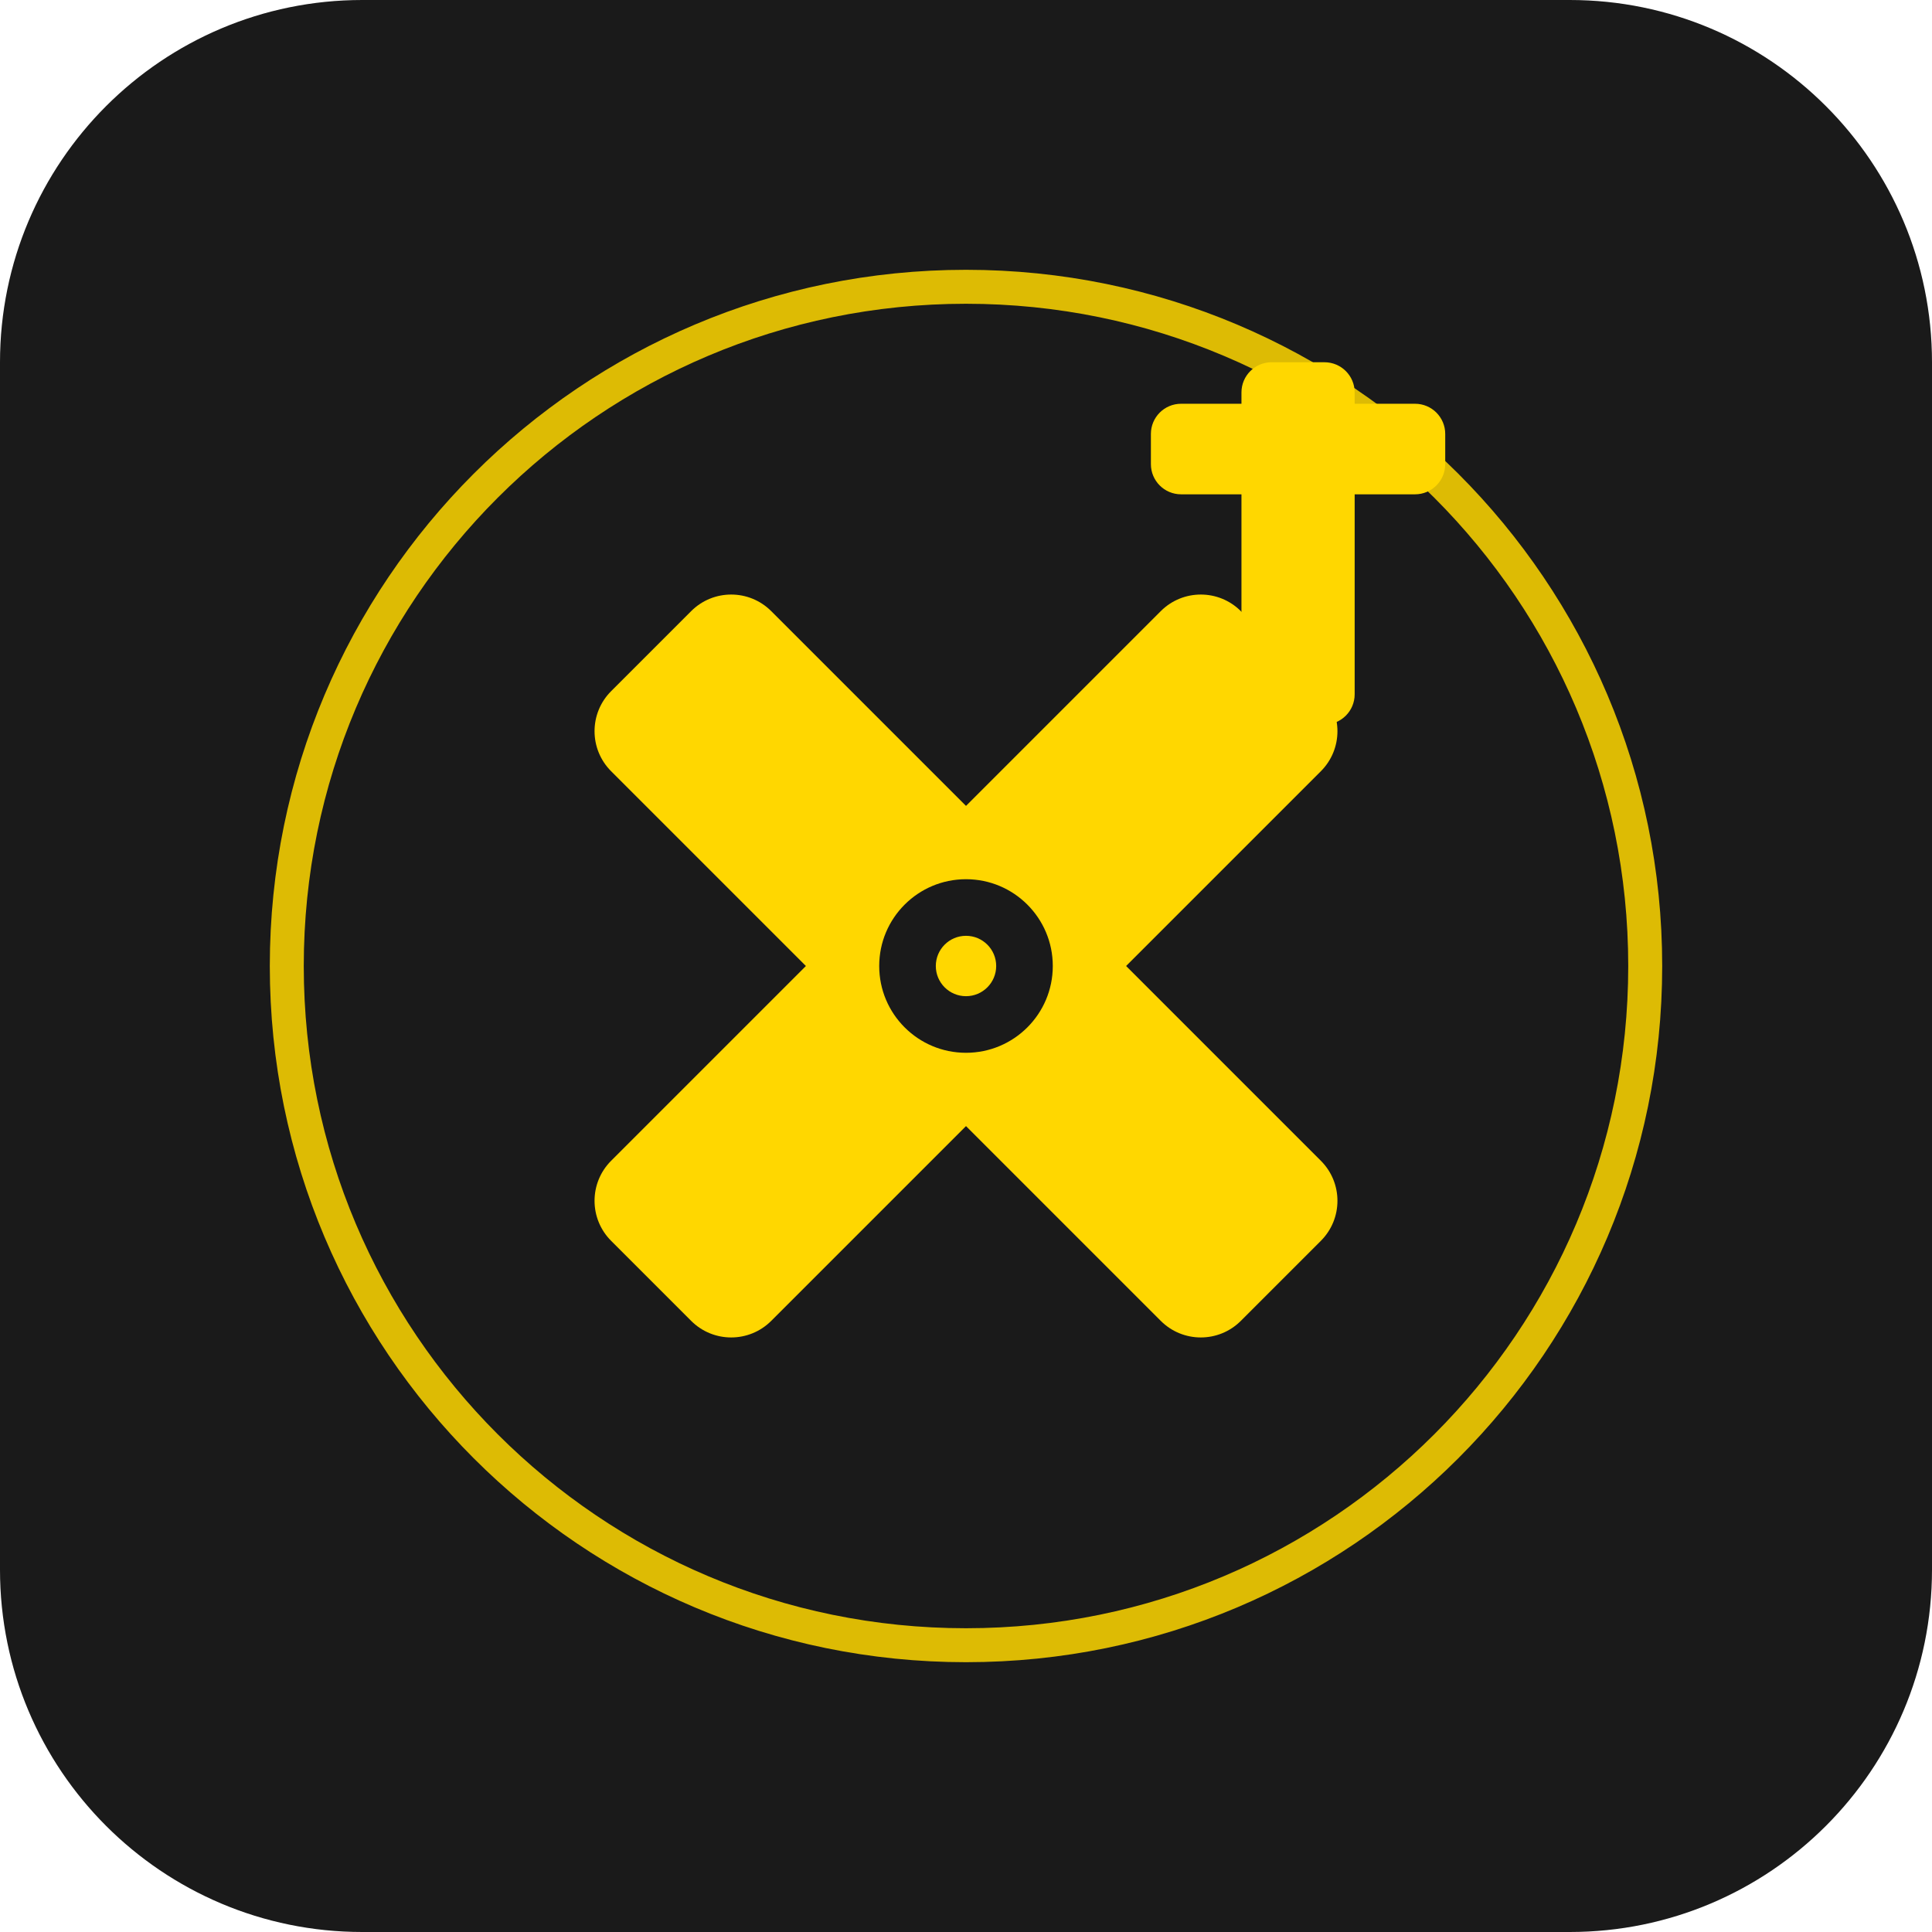
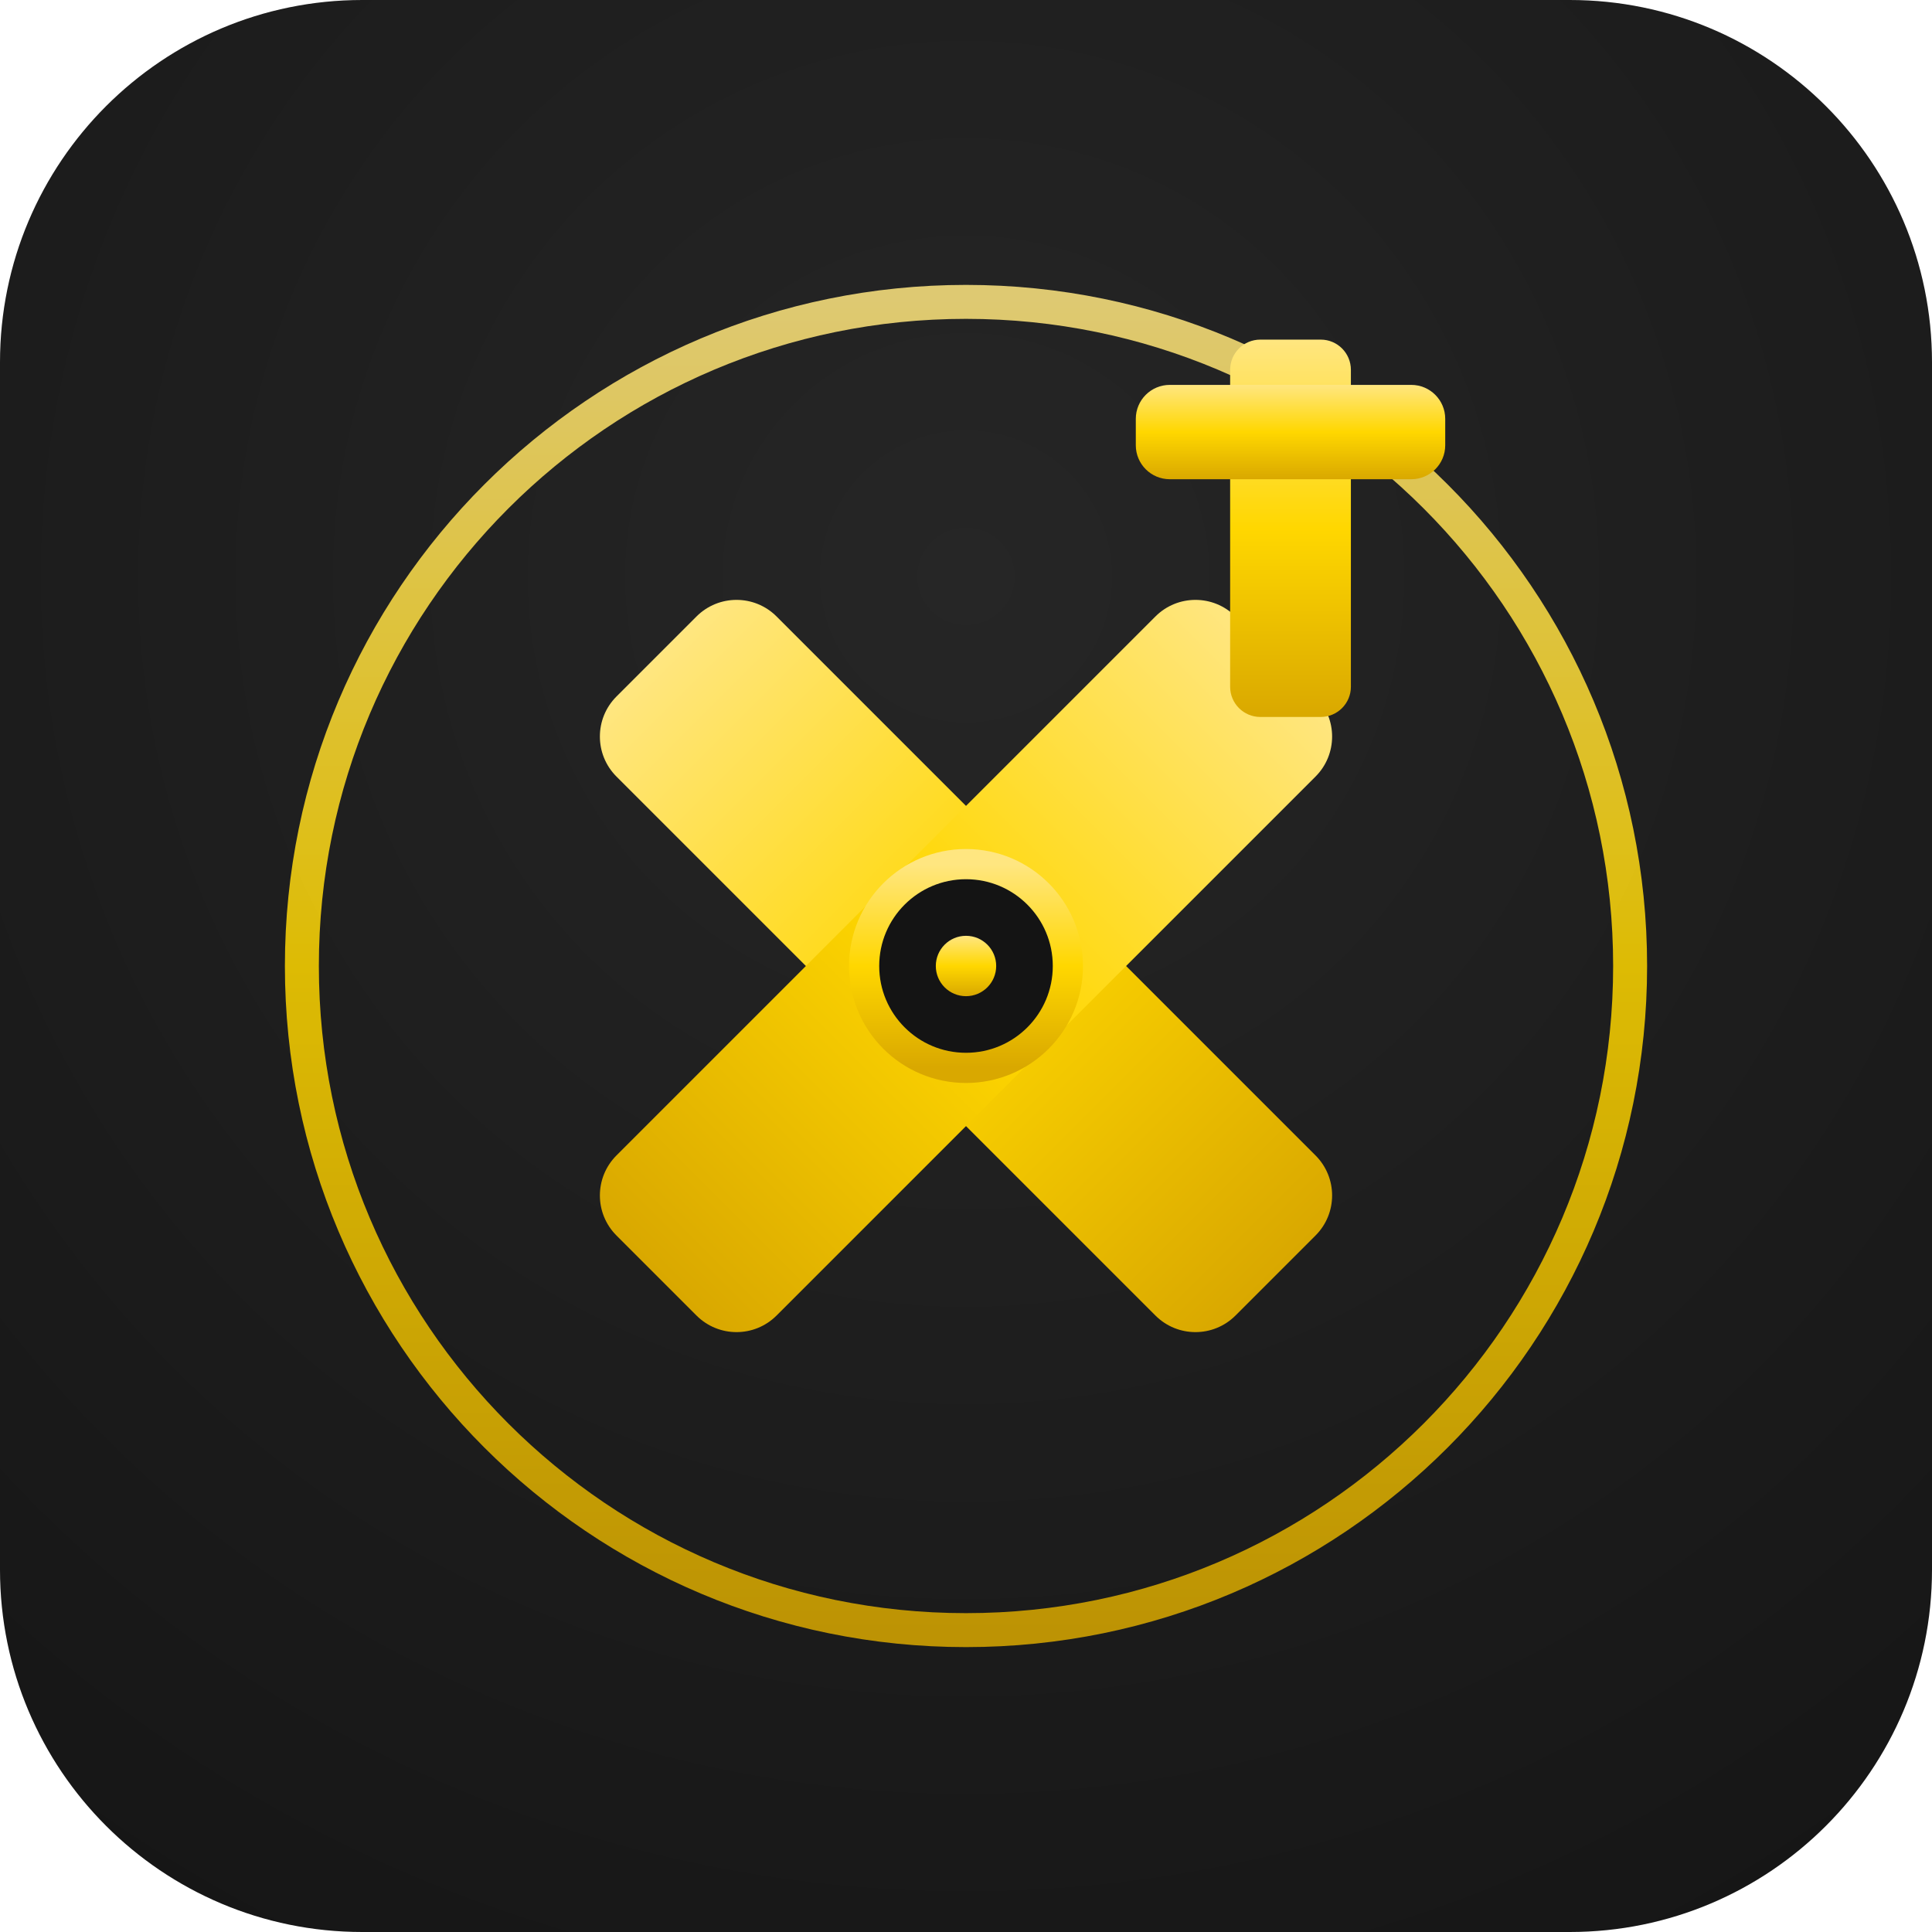
<svg xmlns="http://www.w3.org/2000/svg" viewBox="0 0 512 512" role="img" aria-labelledby="title desc">
-   <rect width="512" height="512" rx="96" fill="#1a1a1a" />
-   <circle cx="256" cy="256" r="180" fill="none" stroke="#FFD700" stroke-width="9" opacity="0.85" />
+   <defs>
+     <radialGradient id="bg" cx="50%" cy="30%" r="90%">
+       <stop offset="0%" stop-color="#262626" />
+       <stop offset="100%" stop-color="#141414" />
+     </radialGradient>
+     <linearGradient id="gold" x1="0" y1="0" x2="0" y2="1">
+       <stop offset="0%" stop-color="#ffe680" />
+       <stop offset="50%" stop-color="#ffd700" />
+       <stop offset="100%" stop-color="#d9a800" />
+     </linearGradient>
+   </defs>
+   <rect width="512" height="512" rx="96" fill="url(#bg)" />
+   <circle cx="256" cy="256" r="176" fill="none" stroke="url(#gold)" stroke-width="9" opacity="0.85" />
  <g transform="translate(256 256)">
    <g transform="rotate(-45)">
-       <rect x="-30" y="-118" width="60" height="236" rx="15" fill="#FFD700" />
+       <rect x="-30" y="-116" width="60" height="232" rx="15" fill="url(#gold)" />
    </g>
    <g transform="rotate(45)">
-       <rect x="-30" y="-118" width="60" height="236" rx="15" fill="#FFD700" />
+       <rect x="-30" y="-116" width="60" height="232" rx="15" fill="url(#gold)" />
    </g>
  </g>
-   <circle cx="256" cy="256" r="27" fill="#1a1a1a" />
-   <circle cx="256" cy="256" r="27" fill="none" stroke="#FFD700" stroke-width="8" />
-   <circle cx="256" cy="256" r="8" fill="#FFD700" />
-   <g transform="translate(344 144)">
-     <rect x="-15" y="-48" width="30" height="96" rx="8" fill="#FFD700" />
-     <rect x="-39" y="-37" width="78" height="24" rx="8" fill="#FFD700" />
+   <circle cx="256" cy="256" r="27" fill="#141414" />
+   <circle cx="256" cy="256" r="27" fill="none" stroke="url(#gold)" stroke-width="8" />
+   <circle cx="256" cy="256" r="8" fill="url(#gold)" />
+   <g transform="translate(342 140)">
+     <rect x="-16" y="-50" width="32" height="100" rx="8" fill="url(#gold)" />
+     <rect x="-41" y="-38" width="82" height="25" rx="9" fill="url(#gold)" />
  </g>
</svg>
